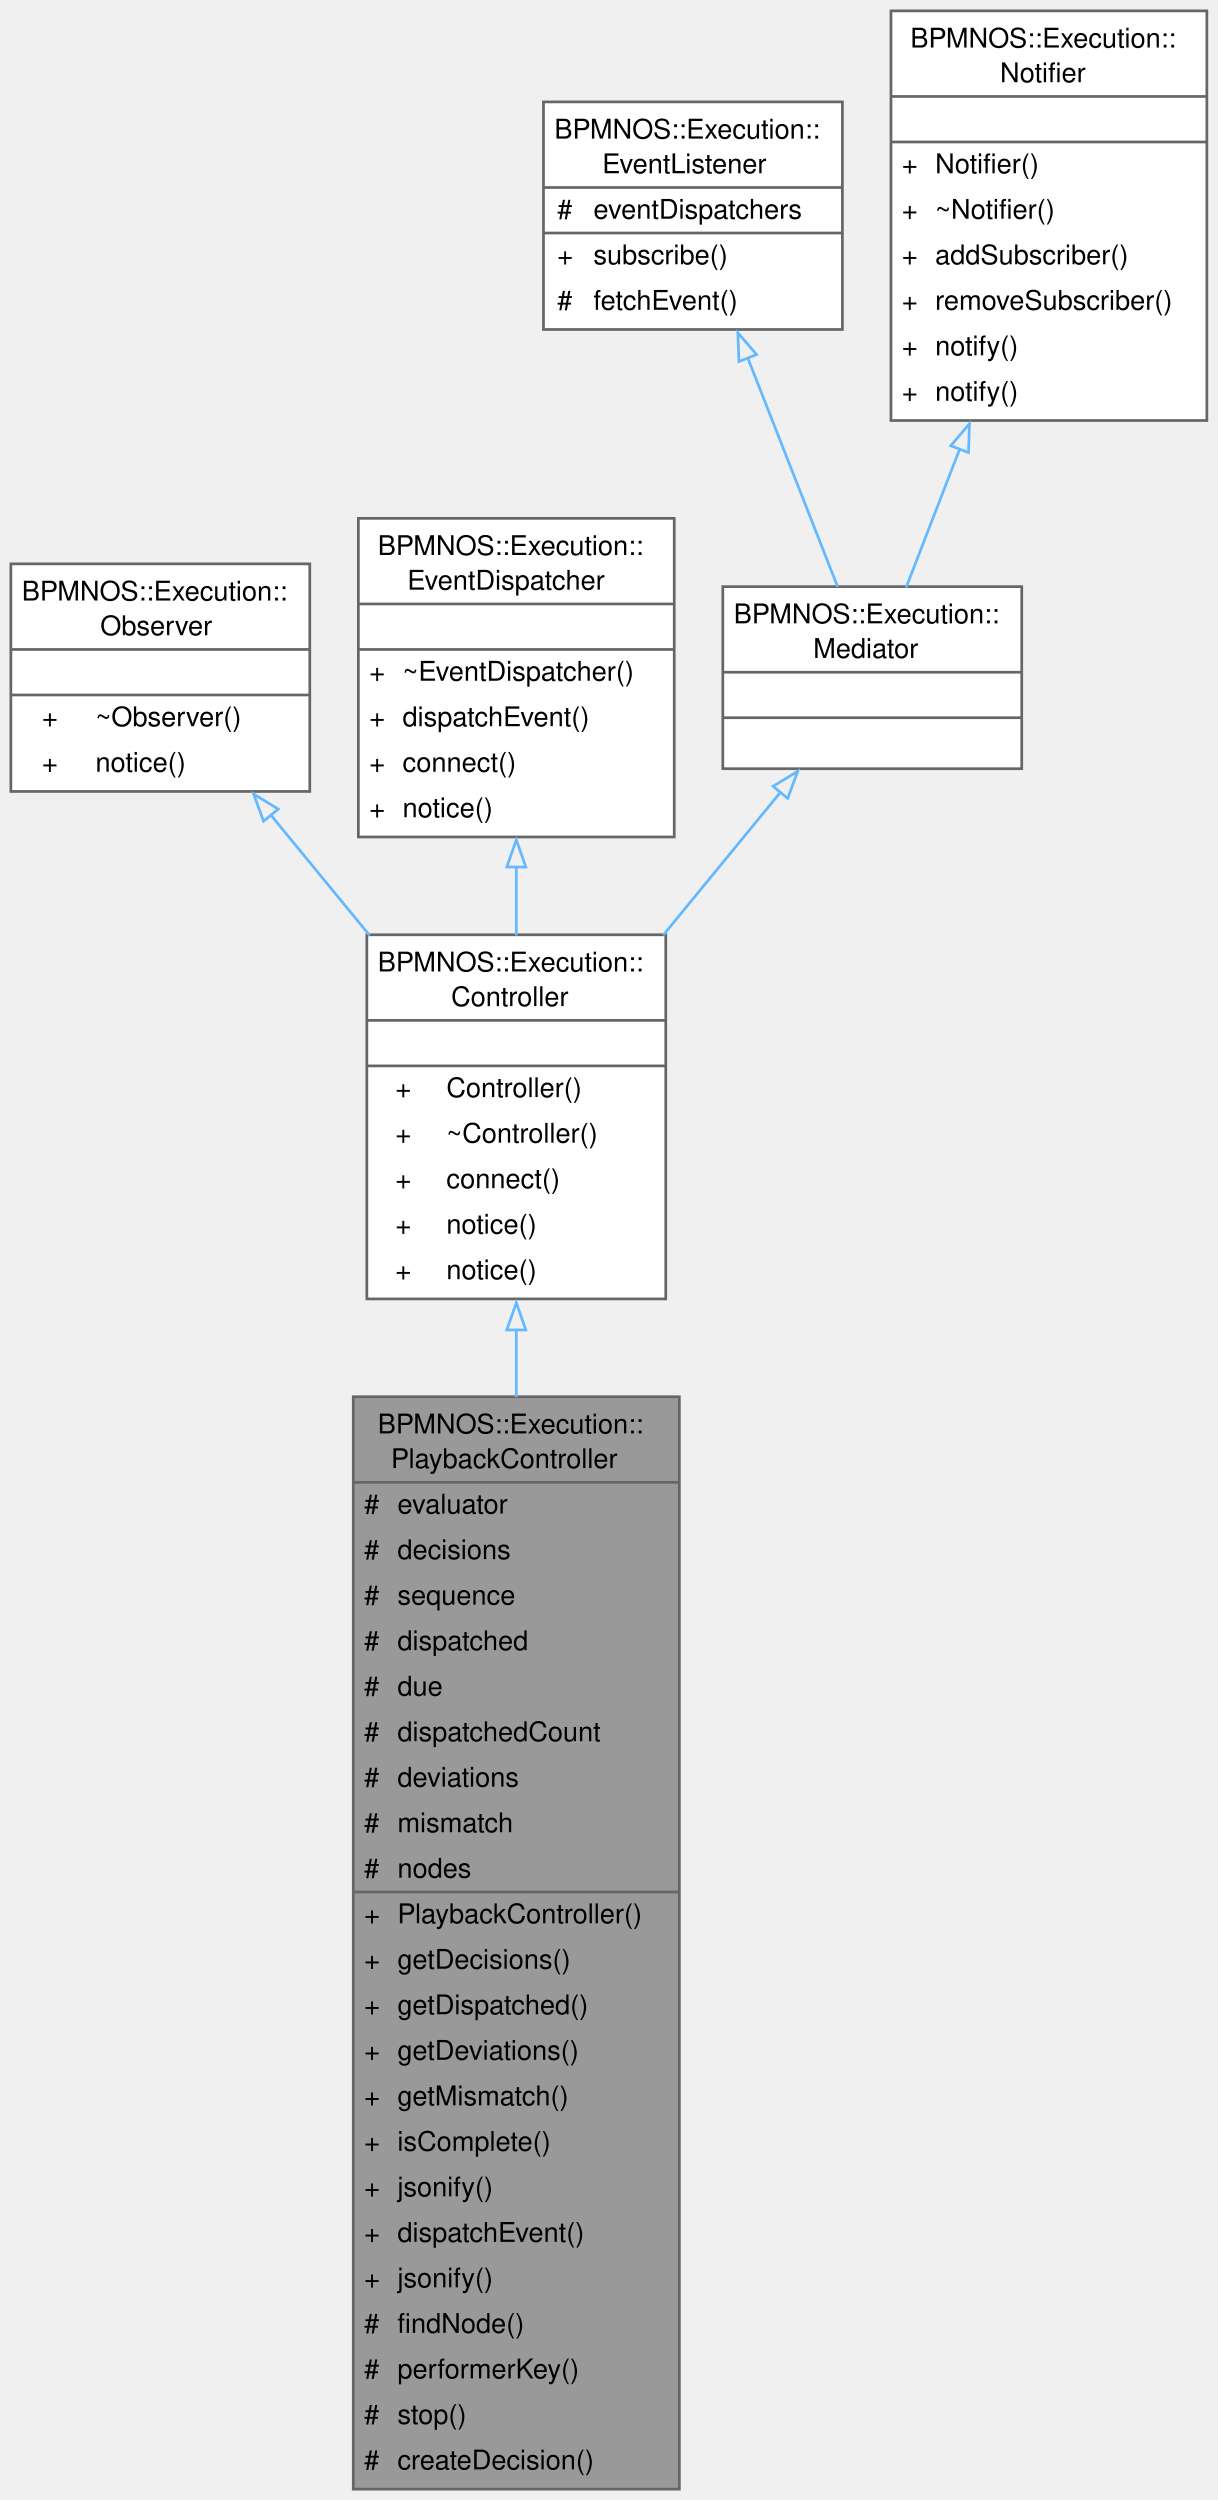
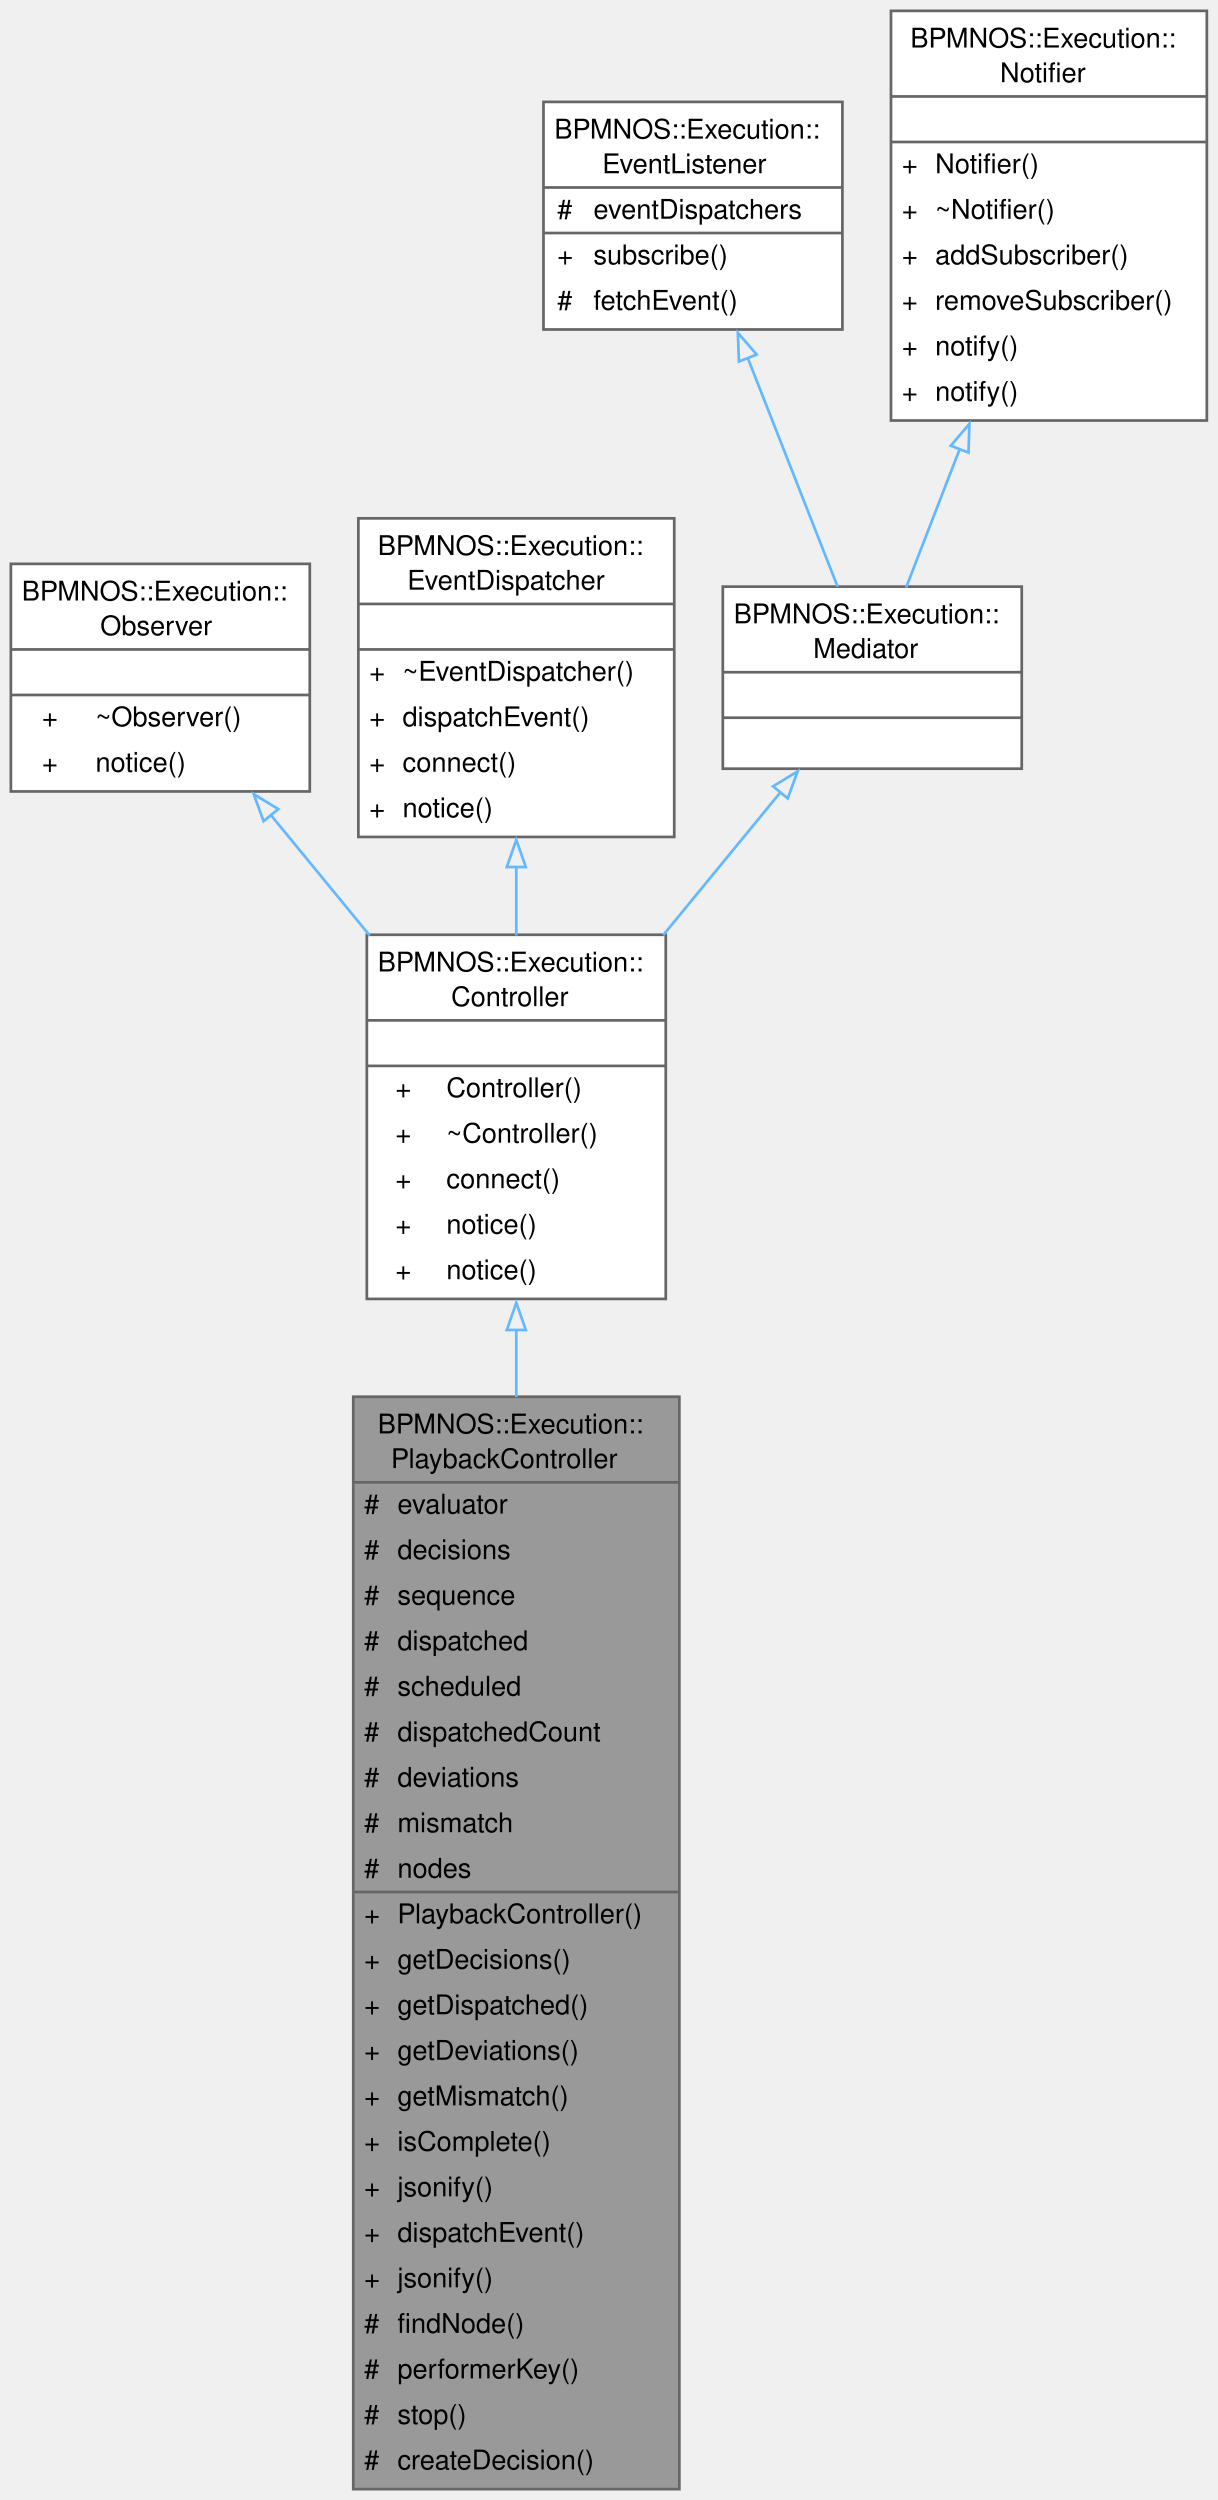
<svg xmlns="http://www.w3.org/2000/svg" xmlns:xlink="http://www.w3.org/1999/xlink" width="448pt" height="920pt" viewBox="0.00 0.00 448.00 920.00">
  <g id="graph0" class="graph" transform="scale(1 1) rotate(0) translate(4 916)">
    <g id="Node000001" class="node">
      <g id="a_Node000001">
        <a xlink:title="A controller playing back the decisions of a log.">
          <polygon fill="#999999" stroke="none" points="246,-402 126,-402 126,0 246,0 246,-402" />
          <text xml:space="preserve" text-anchor="start" x="135" y="-388.5" font-family="Helvetica,sans-Serif" font-size="10.00">BPMNOS::Execution::</text>
          <text xml:space="preserve" text-anchor="start" x="139.88" y="-375.75" font-family="Helvetica,sans-Serif" font-size="10.00">PlaybackController</text>
          <text xml:space="preserve" text-anchor="start" x="130" y="-359" font-family="Helvetica,sans-Serif" font-size="10.00">#</text>
          <text xml:space="preserve" text-anchor="start" x="142.25" y="-359" font-family="Helvetica,sans-Serif" font-size="10.00">evaluator</text>
          <text xml:space="preserve" text-anchor="start" x="130" y="-342.25" font-family="Helvetica,sans-Serif" font-size="10.00">#</text>
          <text xml:space="preserve" text-anchor="start" x="142.25" y="-342.25" font-family="Helvetica,sans-Serif" font-size="10.00">decisions</text>
          <text xml:space="preserve" text-anchor="start" x="130" y="-325.5" font-family="Helvetica,sans-Serif" font-size="10.00">#</text>
          <text xml:space="preserve" text-anchor="start" x="142.25" y="-325.5" font-family="Helvetica,sans-Serif" font-size="10.00">sequence</text>
          <text xml:space="preserve" text-anchor="start" x="130" y="-308.75" font-family="Helvetica,sans-Serif" font-size="10.00">#</text>
          <text xml:space="preserve" text-anchor="start" x="142.25" y="-308.75" font-family="Helvetica,sans-Serif" font-size="10.00">dispatched</text>
          <text xml:space="preserve" text-anchor="start" x="130" y="-292" font-family="Helvetica,sans-Serif" font-size="10.00">#</text>
-           <text xml:space="preserve" text-anchor="start" x="142.25" y="-292" font-family="Helvetica,sans-Serif" font-size="10.00">due</text>
+           <text xml:space="preserve" text-anchor="start" x="142.25" y="-292" font-family="Helvetica,sans-Serif" font-size="10.00">scheduled</text>
          <text xml:space="preserve" text-anchor="start" x="130" y="-275.25" font-family="Helvetica,sans-Serif" font-size="10.00">#</text>
          <text xml:space="preserve" text-anchor="start" x="142.25" y="-275.25" font-family="Helvetica,sans-Serif" font-size="10.00">dispatchedCount</text>
          <text xml:space="preserve" text-anchor="start" x="130" y="-258.5" font-family="Helvetica,sans-Serif" font-size="10.00">#</text>
          <text xml:space="preserve" text-anchor="start" x="142.25" y="-258.5" font-family="Helvetica,sans-Serif" font-size="10.00">deviations</text>
          <text xml:space="preserve" text-anchor="start" x="130" y="-241.75" font-family="Helvetica,sans-Serif" font-size="10.00">#</text>
          <text xml:space="preserve" text-anchor="start" x="142.25" y="-241.75" font-family="Helvetica,sans-Serif" font-size="10.00">mismatch</text>
          <text xml:space="preserve" text-anchor="start" x="130" y="-225" font-family="Helvetica,sans-Serif" font-size="10.00">#</text>
          <text xml:space="preserve" text-anchor="start" x="142.25" y="-225" font-family="Helvetica,sans-Serif" font-size="10.00">nodes</text>
          <text xml:space="preserve" text-anchor="start" x="130" y="-208.25" font-family="Helvetica,sans-Serif" font-size="10.00">+</text>
          <text xml:space="preserve" text-anchor="start" x="142.25" y="-208.25" font-family="Helvetica,sans-Serif" font-size="10.00">PlaybackController()</text>
          <text xml:space="preserve" text-anchor="start" x="130" y="-191.5" font-family="Helvetica,sans-Serif" font-size="10.00">+</text>
          <text xml:space="preserve" text-anchor="start" x="142.25" y="-191.5" font-family="Helvetica,sans-Serif" font-size="10.00">getDecisions()</text>
          <text xml:space="preserve" text-anchor="start" x="130" y="-174.75" font-family="Helvetica,sans-Serif" font-size="10.00">+</text>
          <text xml:space="preserve" text-anchor="start" x="142.25" y="-174.75" font-family="Helvetica,sans-Serif" font-size="10.00">getDispatched()</text>
          <text xml:space="preserve" text-anchor="start" x="130" y="-158" font-family="Helvetica,sans-Serif" font-size="10.00">+</text>
          <text xml:space="preserve" text-anchor="start" x="142.25" y="-158" font-family="Helvetica,sans-Serif" font-size="10.00">getDeviations()</text>
          <text xml:space="preserve" text-anchor="start" x="130" y="-141.25" font-family="Helvetica,sans-Serif" font-size="10.00">+</text>
          <text xml:space="preserve" text-anchor="start" x="142.25" y="-141.25" font-family="Helvetica,sans-Serif" font-size="10.00">getMismatch()</text>
          <text xml:space="preserve" text-anchor="start" x="130" y="-124.5" font-family="Helvetica,sans-Serif" font-size="10.00">+</text>
          <text xml:space="preserve" text-anchor="start" x="142.25" y="-124.5" font-family="Helvetica,sans-Serif" font-size="10.00">isComplete()</text>
          <text xml:space="preserve" text-anchor="start" x="130" y="-107.75" font-family="Helvetica,sans-Serif" font-size="10.00">+</text>
          <text xml:space="preserve" text-anchor="start" x="142.25" y="-107.75" font-family="Helvetica,sans-Serif" font-size="10.00">jsonify()</text>
          <text xml:space="preserve" text-anchor="start" x="130" y="-91" font-family="Helvetica,sans-Serif" font-size="10.00">+</text>
          <text xml:space="preserve" text-anchor="start" x="142.25" y="-91" font-family="Helvetica,sans-Serif" font-size="10.00">dispatchEvent()</text>
          <text xml:space="preserve" text-anchor="start" x="130" y="-74.25" font-family="Helvetica,sans-Serif" font-size="10.00">+</text>
          <text xml:space="preserve" text-anchor="start" x="142.25" y="-74.25" font-family="Helvetica,sans-Serif" font-size="10.00">jsonify()</text>
          <text xml:space="preserve" text-anchor="start" x="130" y="-57.5" font-family="Helvetica,sans-Serif" font-size="10.00">#</text>
          <text xml:space="preserve" text-anchor="start" x="142.25" y="-57.5" font-family="Helvetica,sans-Serif" font-size="10.00">findNode()</text>
          <text xml:space="preserve" text-anchor="start" x="130" y="-40.75" font-family="Helvetica,sans-Serif" font-size="10.00">#</text>
          <text xml:space="preserve" text-anchor="start" x="142.25" y="-40.75" font-family="Helvetica,sans-Serif" font-size="10.00">performerKey()</text>
          <text xml:space="preserve" text-anchor="start" x="130" y="-24" font-family="Helvetica,sans-Serif" font-size="10.00">#</text>
          <text xml:space="preserve" text-anchor="start" x="142.25" y="-24" font-family="Helvetica,sans-Serif" font-size="10.00">stop()</text>
          <text xml:space="preserve" text-anchor="start" x="130" y="-7.25" font-family="Helvetica,sans-Serif" font-size="10.00">#</text>
          <text xml:space="preserve" text-anchor="start" x="142.25" y="-7.25" font-family="Helvetica,sans-Serif" font-size="10.00">createDecision()</text>
          <polygon fill="#666666" stroke="#666666" points="126,-370.5 126,-370.5 246,-370.5 246,-370.5 126,-370.5" />
          <polygon fill="#666666" stroke="#666666" points="126,-219.75 126,-219.75 140.25,-219.75 140.25,-219.75 126,-219.75" />
          <polygon fill="#666666" stroke="#666666" points="140.25,-219.75 140.25,-219.75 246,-219.75 246,-219.75 140.25,-219.75" />
          <polygon fill="none" stroke="#666666" points="126,0 126,-402 246,-402 246,0 126,0" />
        </a>
      </g>
    </g>
    <g id="Node000002" class="node">
      <g id="a_Node000002">
        <a xlink:href="classBPMNOS_1_1Execution_1_1Controller.html" target="_top" xlink:title="Base class for an execution controller which dispatches events to the engine and listens to notificat...">
          <polygon fill="white" stroke="none" points="241,-572 131,-572 131,-438 241,-438 241,-572" />
          <text xml:space="preserve" text-anchor="start" x="135" y="-558.5" font-family="Helvetica,sans-Serif" font-size="10.00">BPMNOS::Execution::</text>
          <text xml:space="preserve" text-anchor="start" x="162" y="-545.75" font-family="Helvetica,sans-Serif" font-size="10.00">Controller</text>
          <text xml:space="preserve" text-anchor="start" x="184.5" y="-529" font-family="Helvetica,sans-Serif" font-size="10.00"> </text>
          <text xml:space="preserve" text-anchor="start" x="141.5" y="-512.25" font-family="Helvetica,sans-Serif" font-size="10.00">+</text>
          <text xml:space="preserve" text-anchor="start" x="160.25" y="-512.25" font-family="Helvetica,sans-Serif" font-size="10.00">Controller()</text>
          <text xml:space="preserve" text-anchor="start" x="141.5" y="-495.5" font-family="Helvetica,sans-Serif" font-size="10.00">+</text>
          <text xml:space="preserve" text-anchor="start" x="160.25" y="-495.5" font-family="Helvetica,sans-Serif" font-size="10.00">~Controller()</text>
          <text xml:space="preserve" text-anchor="start" x="141.5" y="-478.75" font-family="Helvetica,sans-Serif" font-size="10.00">+</text>
          <text xml:space="preserve" text-anchor="start" x="160.25" y="-478.75" font-family="Helvetica,sans-Serif" font-size="10.00">connect()</text>
          <text xml:space="preserve" text-anchor="start" x="141.5" y="-462" font-family="Helvetica,sans-Serif" font-size="10.00">+</text>
          <text xml:space="preserve" text-anchor="start" x="160.25" y="-462" font-family="Helvetica,sans-Serif" font-size="10.00">notice()</text>
          <text xml:space="preserve" text-anchor="start" x="141.5" y="-445.25" font-family="Helvetica,sans-Serif" font-size="10.00">+</text>
          <text xml:space="preserve" text-anchor="start" x="160.25" y="-445.25" font-family="Helvetica,sans-Serif" font-size="10.00">notice()</text>
          <polygon fill="#666666" stroke="#666666" points="131,-540.5 131,-540.5 241,-540.5 241,-540.5 131,-540.5" />
          <polygon fill="#666666" stroke="#666666" points="131,-523.75 131,-523.75 241,-523.75 241,-523.75 131,-523.75" />
          <polygon fill="none" stroke="#666666" points="131,-438 131,-572 241,-572 241,-438 131,-438" />
        </a>
      </g>
    </g>
    <g id="edge1_Node000001_Node000002" class="edge">
      <g id="a_edge1_Node000001_Node000002">
        <a xlink:title=" ">
          <path fill="none" stroke="#63b8ff" d="M186,-426.7C186,-418.74 186,-410.41 186,-401.85" />
          <polygon fill="none" stroke="#63b8ff" points="182.5,-426.58 186,-436.58 189.5,-426.58 182.5,-426.58" />
        </a>
      </g>
    </g>
    <g id="Node000003" class="node">
      <g id="a_Node000003">
        <a xlink:href="classBPMNOS_1_1Execution_1_1Observer.html" target="_top" xlink:title=" ">
          <polygon fill="white" stroke="none" points="110,-708.5 0,-708.5 0,-624.75 110,-624.75 110,-708.5" />
          <text xml:space="preserve" text-anchor="start" x="4" y="-695" font-family="Helvetica,sans-Serif" font-size="10.00">BPMNOS::Execution::</text>
          <text xml:space="preserve" text-anchor="start" x="32.88" y="-682.25" font-family="Helvetica,sans-Serif" font-size="10.00">Observer</text>
          <text xml:space="preserve" text-anchor="start" x="53.5" y="-665.5" font-family="Helvetica,sans-Serif" font-size="10.00"> </text>
          <text xml:space="preserve" text-anchor="start" x="11.44" y="-648.75" font-family="Helvetica,sans-Serif" font-size="10.00">+</text>
          <text xml:space="preserve" text-anchor="start" x="31.12" y="-648.75" font-family="Helvetica,sans-Serif" font-size="10.00">~Observer()</text>
          <text xml:space="preserve" text-anchor="start" x="11.44" y="-632" font-family="Helvetica,sans-Serif" font-size="10.00">+</text>
          <text xml:space="preserve" text-anchor="start" x="31.12" y="-632" font-family="Helvetica,sans-Serif" font-size="10.00">notice()</text>
          <polygon fill="#666666" stroke="#666666" points="0,-677 0,-677 110,-677 110,-677 0,-677" />
          <polygon fill="#666666" stroke="#666666" points="0,-660.25 0,-660.25 110,-660.25 110,-660.25 0,-660.25" />
          <polygon fill="none" stroke="#666666" points="0,-624.75 0,-708.5 110,-708.5 110,-624.75 0,-624.75" />
        </a>
      </g>
    </g>
    <g id="edge2_Node000002_Node000003" class="edge">
      <g id="a_edge2_Node000002_Node000003">
        <a xlink:title=" ">
          <path fill="none" stroke="#63b8ff" d="M95.43,-616.36C107,-602.26 119.8,-586.66 132.05,-571.74" />
          <polygon fill="none" stroke="#63b8ff" points="92.99,-613.81 89.36,-623.76 98.41,-618.25 92.99,-613.81" />
        </a>
      </g>
    </g>
    <g id="Node000004" class="node">
      <g id="a_Node000004">
        <a xlink:href="classBPMNOS_1_1Execution_1_1EventDispatcher.html" target="_top" xlink:title=" ">
          <polygon fill="white" stroke="none" points="244.12,-725.25 127.88,-725.25 127.88,-608 244.12,-608 244.12,-725.25" />
          <text xml:space="preserve" text-anchor="start" x="135" y="-711.75" font-family="Helvetica,sans-Serif" font-size="10.00">BPMNOS::Execution::</text>
          <text xml:space="preserve" text-anchor="start" x="145.88" y="-699" font-family="Helvetica,sans-Serif" font-size="10.00">EventDispatcher</text>
          <text xml:space="preserve" text-anchor="start" x="184.5" y="-682.25" font-family="Helvetica,sans-Serif" font-size="10.00"> </text>
          <text xml:space="preserve" text-anchor="start" x="131.88" y="-665.5" font-family="Helvetica,sans-Serif" font-size="10.00">+</text>
          <text xml:space="preserve" text-anchor="start" x="144.12" y="-665.5" font-family="Helvetica,sans-Serif" font-size="10.00">~EventDispatcher()</text>
          <text xml:space="preserve" text-anchor="start" x="131.88" y="-648.75" font-family="Helvetica,sans-Serif" font-size="10.00">+</text>
          <text xml:space="preserve" text-anchor="start" x="144.12" y="-648.75" font-family="Helvetica,sans-Serif" font-size="10.00">dispatchEvent()</text>
          <text xml:space="preserve" text-anchor="start" x="131.88" y="-632" font-family="Helvetica,sans-Serif" font-size="10.00">+</text>
          <text xml:space="preserve" text-anchor="start" x="144.12" y="-632" font-family="Helvetica,sans-Serif" font-size="10.00">connect()</text>
          <text xml:space="preserve" text-anchor="start" x="131.88" y="-615.25" font-family="Helvetica,sans-Serif" font-size="10.00">+</text>
          <text xml:space="preserve" text-anchor="start" x="144.12" y="-615.25" font-family="Helvetica,sans-Serif" font-size="10.00">notice()</text>
          <polygon fill="#666666" stroke="#666666" points="127.88,-693.75 127.88,-693.75 244.12,-693.75 244.12,-693.75 127.88,-693.75" />
          <polygon fill="#666666" stroke="#666666" points="127.88,-677 127.88,-677 244.12,-677 244.12,-677 127.88,-677" />
          <polygon fill="none" stroke="#666666" points="127.88,-608 127.88,-725.25 244.12,-725.25 244.12,-608 127.88,-608" />
        </a>
      </g>
    </g>
    <g id="edge3_Node000002_Node000004" class="edge">
      <g id="a_edge3_Node000002_Node000004">
        <a xlink:title=" ">
          <path fill="none" stroke="#63b8ff" d="M186,-597.11C186,-588.7 186,-580.11 186,-571.74" />
          <polygon fill="none" stroke="#63b8ff" points="182.5,-596.93 186,-606.93 189.5,-596.93 182.5,-596.93" />
        </a>
      </g>
    </g>
    <g id="Node000005" class="node">
      <g id="a_Node000005">
        <a xlink:href="structBPMNOS_1_1Execution_1_1Mediator.html" target="_top" xlink:title="Represents an abstract base class for a class that is an event listener and notifier.">
          <polygon fill="white" stroke="none" points="372,-700.12 262,-700.12 262,-633.12 372,-633.12 372,-700.12" />
          <text xml:space="preserve" text-anchor="start" x="266" y="-686.62" font-family="Helvetica,sans-Serif" font-size="10.00">BPMNOS::Execution::</text>
          <text xml:space="preserve" text-anchor="start" x="295.25" y="-673.88" font-family="Helvetica,sans-Serif" font-size="10.00">Mediator</text>
          <text xml:space="preserve" text-anchor="start" x="315.5" y="-657.12" font-family="Helvetica,sans-Serif" font-size="10.00"> </text>
          <text xml:space="preserve" text-anchor="start" x="315.5" y="-640.38" font-family="Helvetica,sans-Serif" font-size="10.00"> </text>
          <polygon fill="#666666" stroke="#666666" points="262,-668.62 262,-668.62 372,-668.62 372,-668.62 262,-668.62" />
          <polygon fill="#666666" stroke="#666666" points="262,-651.88 262,-651.88 372,-651.88 372,-651.88 262,-651.88" />
          <polygon fill="none" stroke="#666666" points="262,-633.12 262,-700.12 372,-700.12 372,-633.12 262,-633.12" />
        </a>
      </g>
    </g>
    <g id="edge4_Node000002_Node000005" class="edge">
      <g id="a_edge4_Node000002_Node000005">
        <a xlink:title=" ">
          <path fill="none" stroke="#63b8ff" d="M283.42,-624.7C270.23,-608.63 254.75,-589.78 240.07,-571.88" />
          <polygon fill="none" stroke="#63b8ff" points="280.48,-626.64 289.53,-632.15 285.89,-622.2 280.48,-626.64" />
        </a>
      </g>
    </g>
    <g id="Node000006" class="node">
      <g id="a_Node000006">
        <a xlink:href="classBPMNOS_1_1Execution_1_1EventListener.html" target="_top" xlink:title=" ">
          <polygon fill="white" stroke="none" points="306,-878.5 196,-878.5 196,-794.75 306,-794.75 306,-878.5" />
          <text xml:space="preserve" text-anchor="start" x="200" y="-865" font-family="Helvetica,sans-Serif" font-size="10.00">BPMNOS::Execution::</text>
          <text xml:space="preserve" text-anchor="start" x="217.62" y="-852.25" font-family="Helvetica,sans-Serif" font-size="10.00">EventListener</text>
          <text xml:space="preserve" text-anchor="start" x="201.06" y="-835.5" font-family="Helvetica,sans-Serif" font-size="10.00">#</text>
          <text xml:space="preserve" text-anchor="start" x="214.38" y="-835.5" font-family="Helvetica,sans-Serif" font-size="10.00">eventDispatchers</text>
          <text xml:space="preserve" text-anchor="start" x="201.06" y="-818.75" font-family="Helvetica,sans-Serif" font-size="10.00">+</text>
          <text xml:space="preserve" text-anchor="start" x="214.38" y="-818.75" font-family="Helvetica,sans-Serif" font-size="10.00">subscribe()</text>
          <text xml:space="preserve" text-anchor="start" x="201.06" y="-802" font-family="Helvetica,sans-Serif" font-size="10.00">#</text>
          <text xml:space="preserve" text-anchor="start" x="214.38" y="-802" font-family="Helvetica,sans-Serif" font-size="10.00">fetchEvent()</text>
          <polygon fill="#666666" stroke="#666666" points="196,-847 196,-847 306,-847 306,-847 196,-847" />
          <polygon fill="#666666" stroke="#666666" points="196,-830.25 196,-830.25 212.38,-830.25 212.38,-830.25 196,-830.25" />
          <polygon fill="#666666" stroke="#666666" points="212.38,-830.25 212.38,-830.25 306,-830.25 306,-830.25 212.38,-830.25" />
          <polygon fill="none" stroke="#666666" points="196,-794.75 196,-878.5 306,-878.5 306,-794.75 196,-794.75" />
        </a>
      </g>
    </g>
    <g id="edge5_Node000005_Node000006" class="edge">
      <g id="a_edge5_Node000005_Node000006">
        <a xlink:title=" ">
          <path fill="none" stroke="#63b8ff" d="M271.14,-784.35C281.92,-756.91 294.87,-723.94 304.26,-700.05" />
          <polygon fill="none" stroke="#63b8ff" points="267.93,-782.96 267.53,-793.55 274.44,-785.52 267.93,-782.96" />
        </a>
      </g>
    </g>
    <g id="Node000007" class="node">
      <g id="a_Node000007">
        <a xlink:href="classBPMNOS_1_1Execution_1_1Notifier.html" target="_top" xlink:title=" ">
          <polygon fill="white" stroke="none" points="440.12,-912 323.88,-912 323.88,-761.25 440.12,-761.25 440.12,-912" />
          <text xml:space="preserve" text-anchor="start" x="331" y="-898.5" font-family="Helvetica,sans-Serif" font-size="10.00">BPMNOS::Execution::</text>
          <text xml:space="preserve" text-anchor="start" x="364" y="-885.75" font-family="Helvetica,sans-Serif" font-size="10.00">Notifier</text>
          <text xml:space="preserve" text-anchor="start" x="380.5" y="-869" font-family="Helvetica,sans-Serif" font-size="10.00"> </text>
          <text xml:space="preserve" text-anchor="start" x="327.88" y="-852.25" font-family="Helvetica,sans-Serif" font-size="10.00">+</text>
          <text xml:space="preserve" text-anchor="start" x="340.12" y="-852.25" font-family="Helvetica,sans-Serif" font-size="10.00">Notifier()</text>
          <text xml:space="preserve" text-anchor="start" x="327.88" y="-835.5" font-family="Helvetica,sans-Serif" font-size="10.00">+</text>
          <text xml:space="preserve" text-anchor="start" x="340.12" y="-835.5" font-family="Helvetica,sans-Serif" font-size="10.00">~Notifier()</text>
          <text xml:space="preserve" text-anchor="start" x="327.88" y="-818.75" font-family="Helvetica,sans-Serif" font-size="10.00">+</text>
          <text xml:space="preserve" text-anchor="start" x="340.12" y="-818.75" font-family="Helvetica,sans-Serif" font-size="10.00">addSubscriber()</text>
          <text xml:space="preserve" text-anchor="start" x="327.88" y="-802" font-family="Helvetica,sans-Serif" font-size="10.00">+</text>
          <text xml:space="preserve" text-anchor="start" x="340.12" y="-802" font-family="Helvetica,sans-Serif" font-size="10.00">removeSubscriber()</text>
          <text xml:space="preserve" text-anchor="start" x="327.88" y="-785.25" font-family="Helvetica,sans-Serif" font-size="10.00">+</text>
          <text xml:space="preserve" text-anchor="start" x="340.12" y="-785.25" font-family="Helvetica,sans-Serif" font-size="10.00">notify()</text>
          <text xml:space="preserve" text-anchor="start" x="327.88" y="-768.5" font-family="Helvetica,sans-Serif" font-size="10.00">+</text>
          <text xml:space="preserve" text-anchor="start" x="340.12" y="-768.5" font-family="Helvetica,sans-Serif" font-size="10.00">notify()</text>
          <polygon fill="#666666" stroke="#666666" points="323.88,-880.5 323.88,-880.5 440.12,-880.5 440.12,-880.5 323.88,-880.5" />
          <polygon fill="#666666" stroke="#666666" points="323.88,-863.75 323.88,-863.75 440.12,-863.75 440.12,-863.75 323.88,-863.75" />
          <polygon fill="none" stroke="#666666" points="323.88,-761.25 323.88,-912 440.12,-912 440.12,-761.25 323.88,-761.25" />
        </a>
      </g>
    </g>
    <g id="edge6_Node000005_Node000007" class="edge">
      <g id="a_edge6_Node000005_Node000007">
        <a xlink:title=" ">
          <path fill="none" stroke="#63b8ff" d="M349.17,-750.76C342.13,-732.57 335.11,-714.44 329.44,-699.77" />
          <polygon fill="none" stroke="#63b8ff" points="345.88,-751.97 352.75,-760.04 352.41,-749.45 345.88,-751.97" />
        </a>
      </g>
    </g>
  </g>
</svg>
